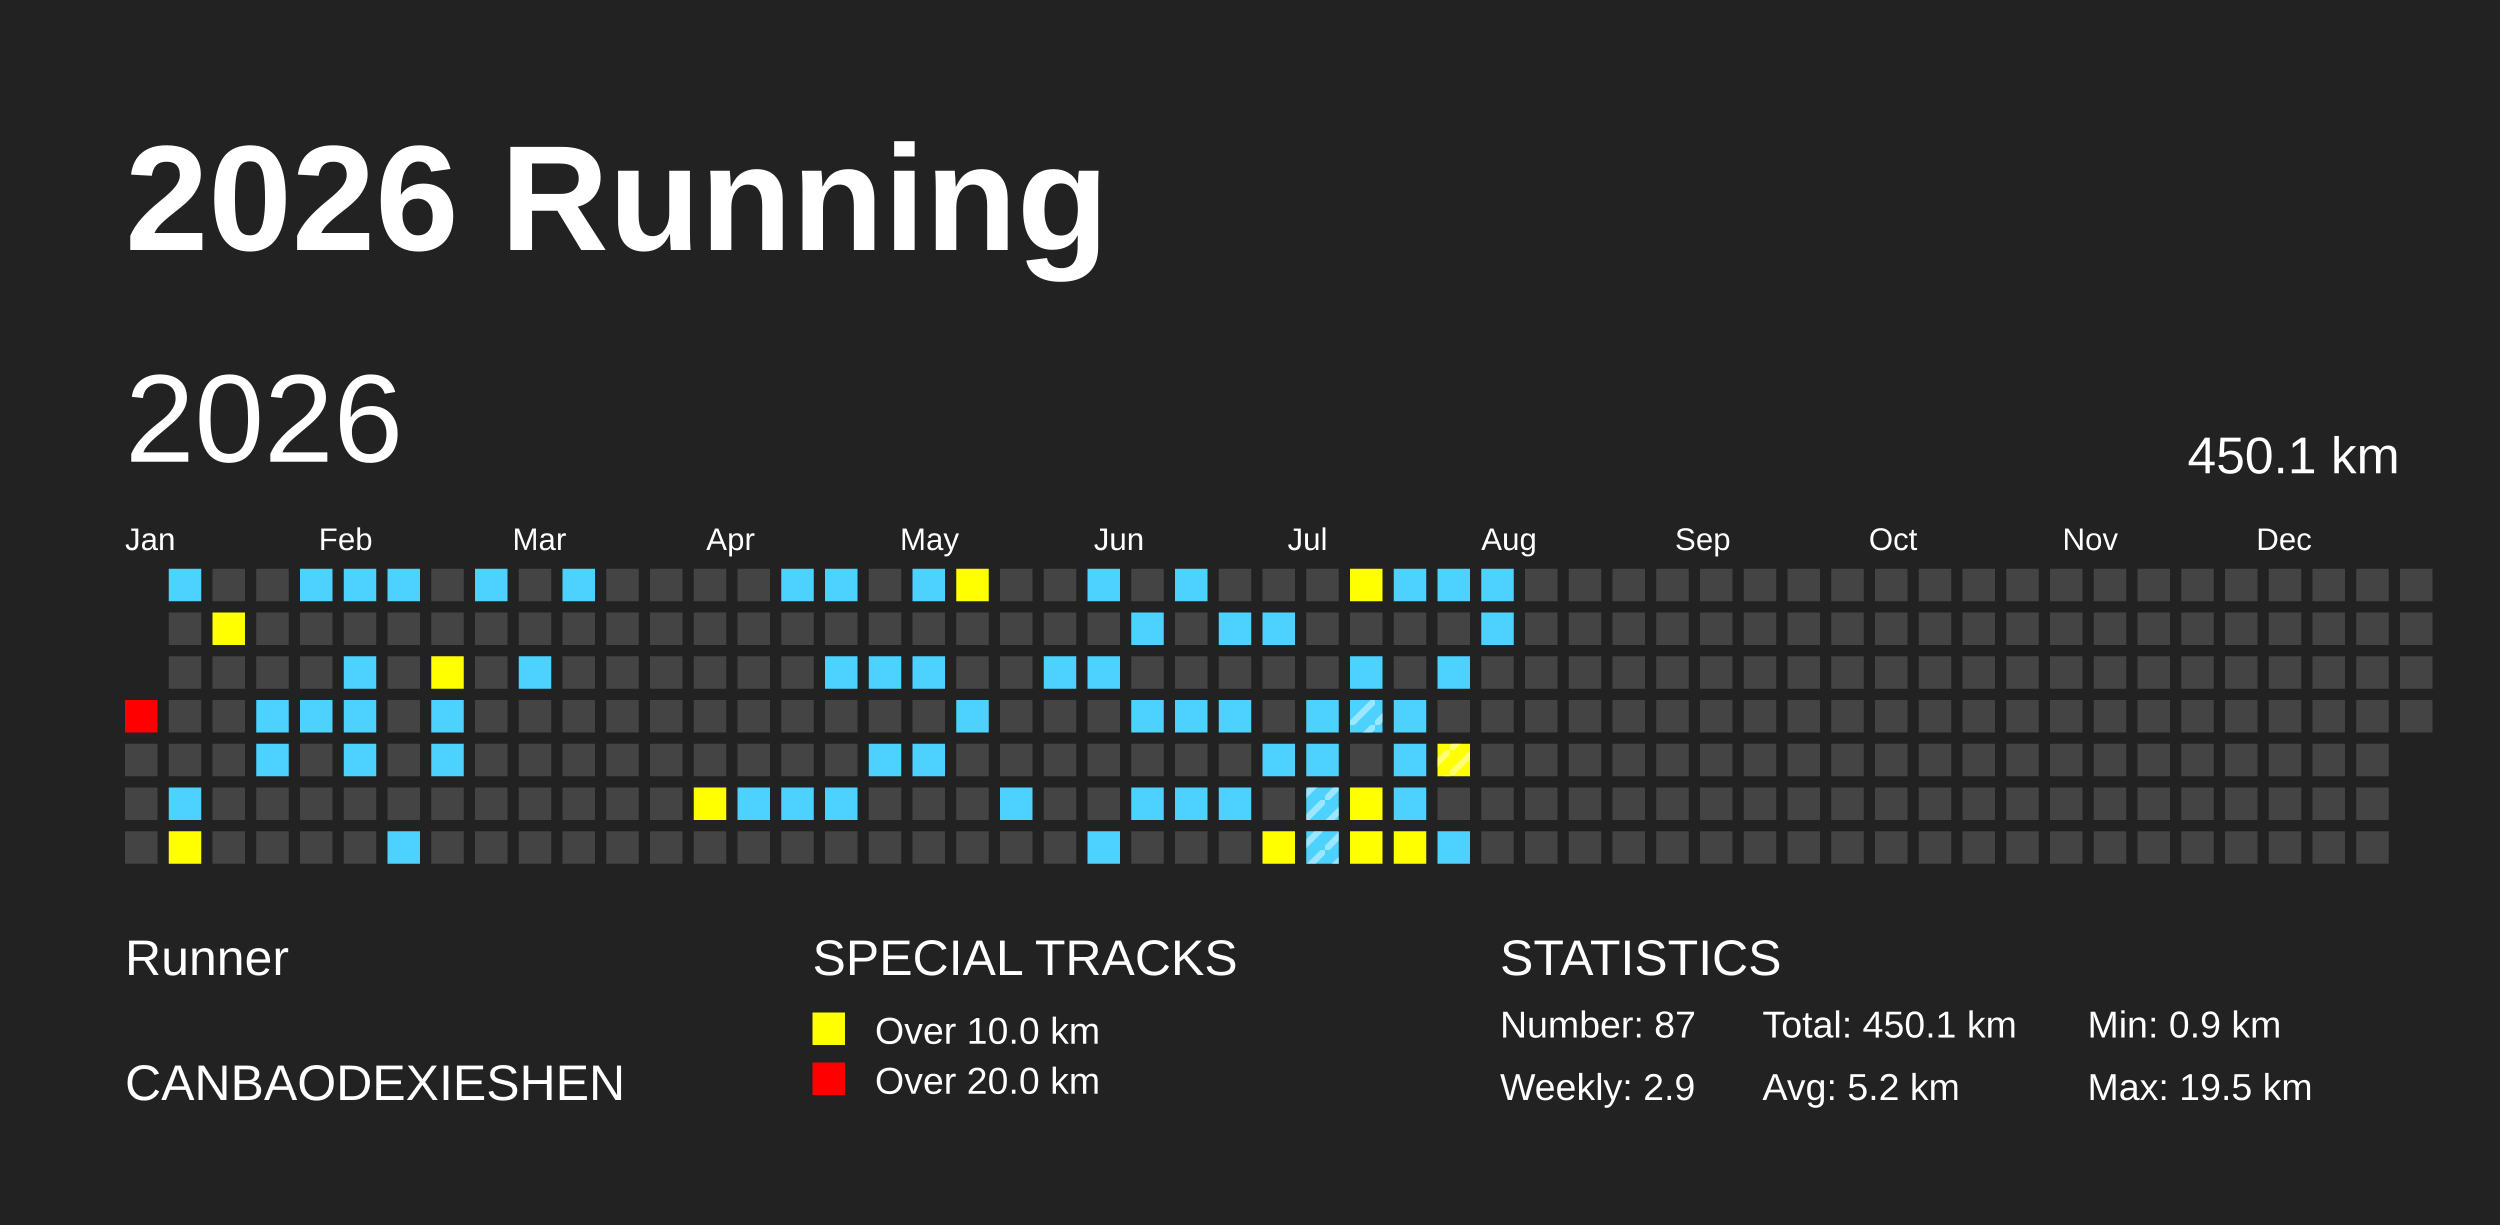
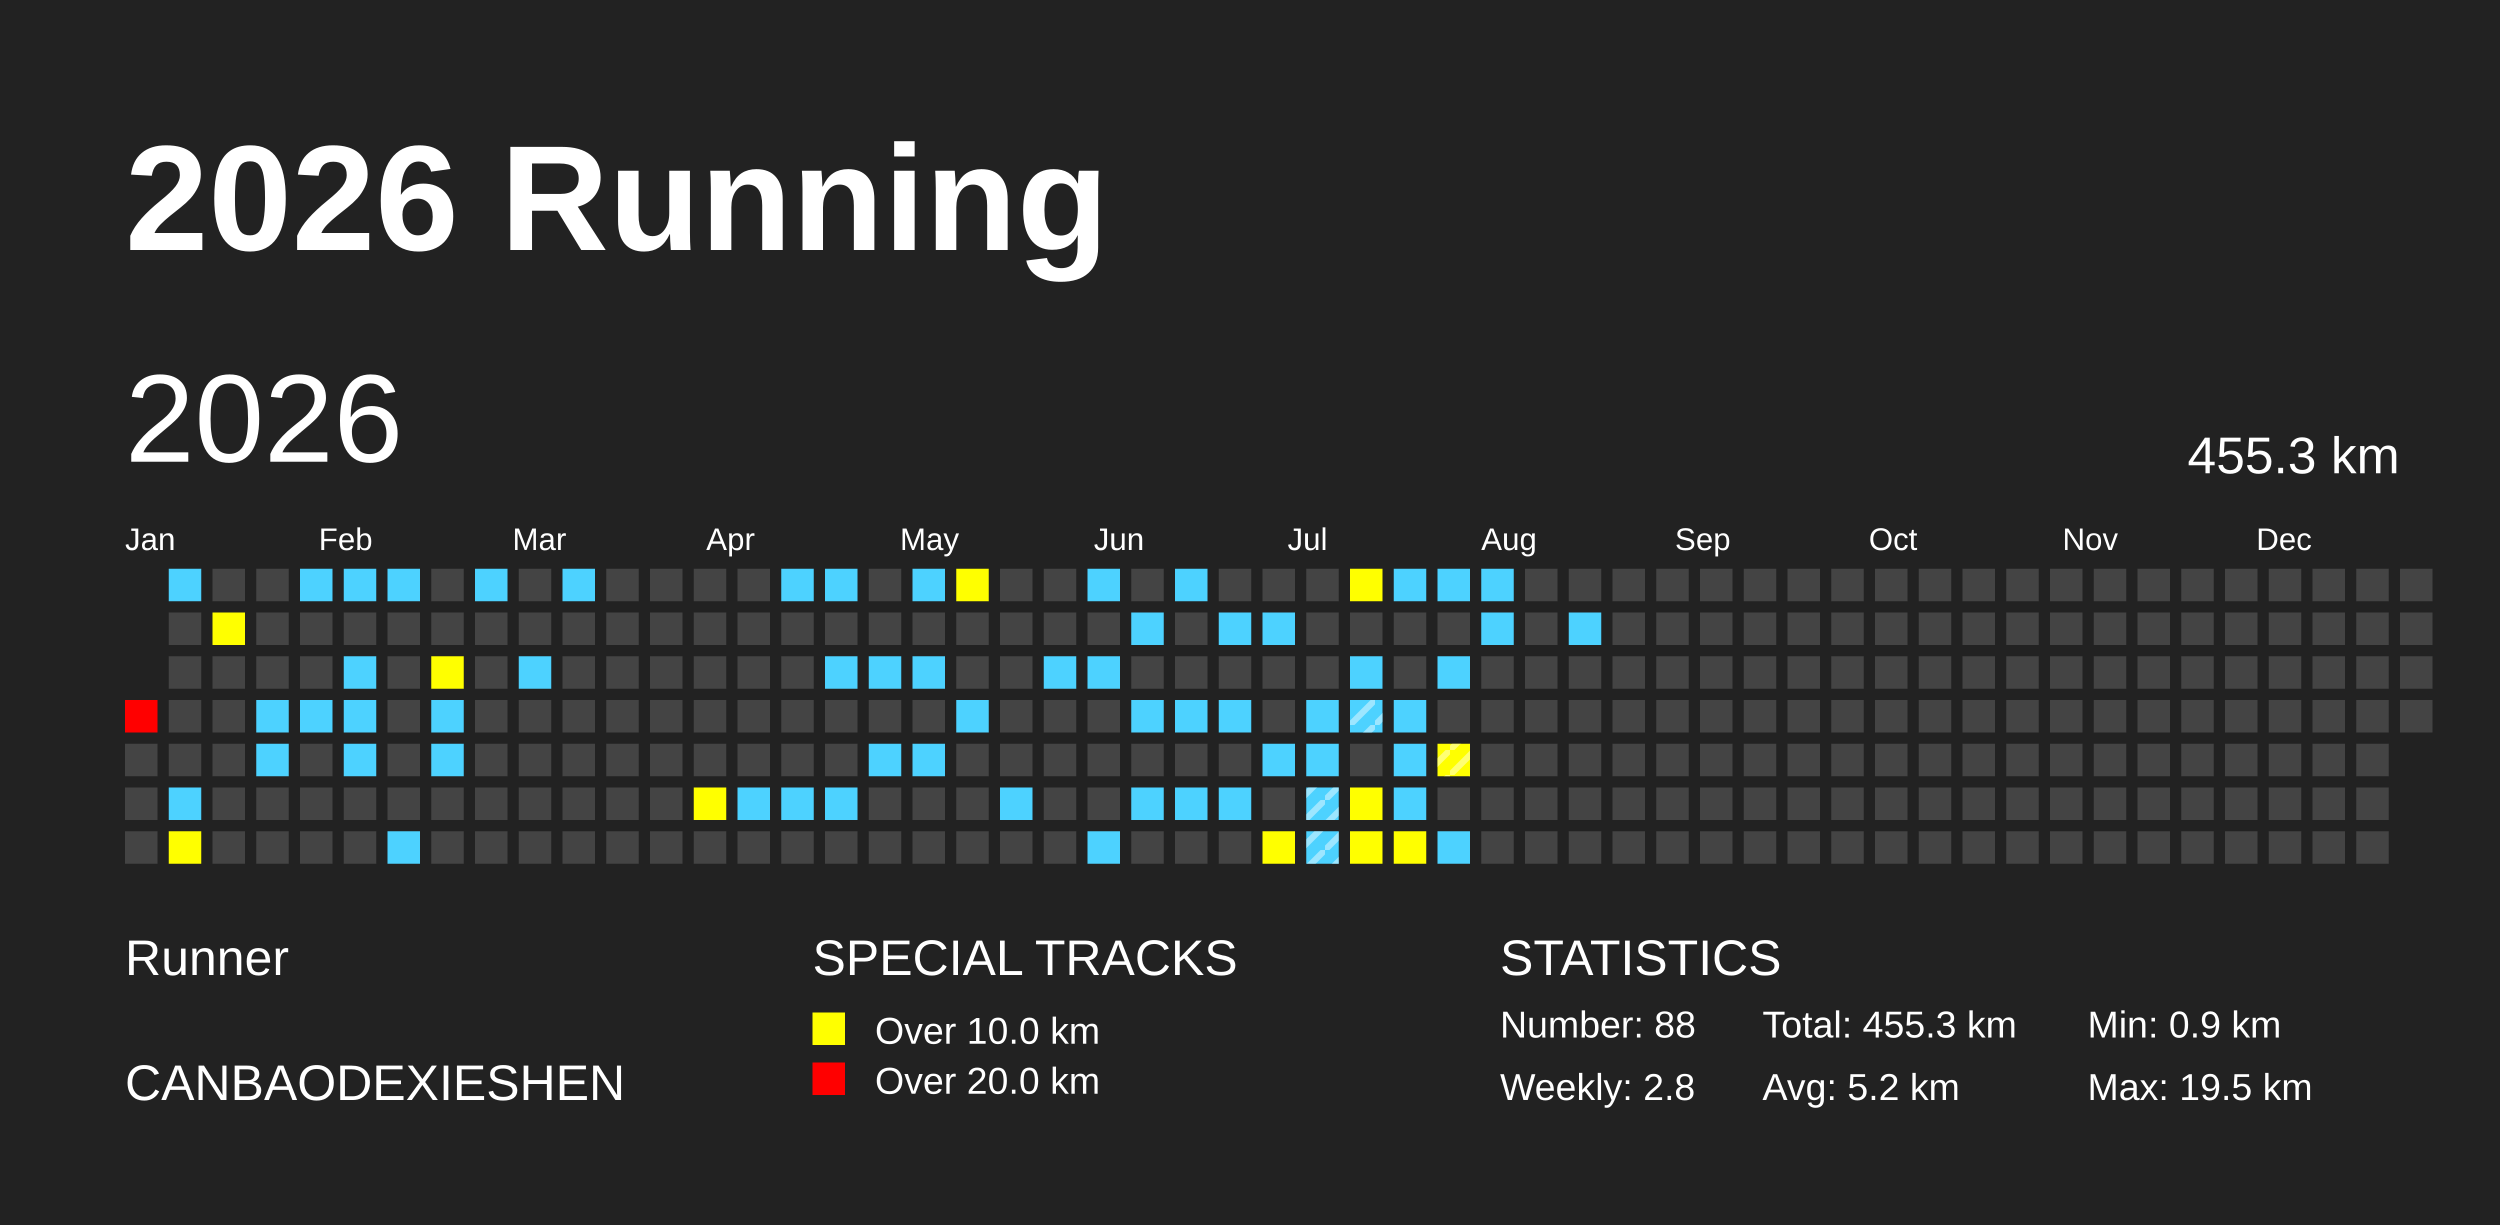
<svg xmlns="http://www.w3.org/2000/svg" baseProfile="full" height="98mm" version="1.1" viewBox="0,0,200,98" width="200mm">
  <defs>
    <pattern height="2" id="indoor-stripe" patternUnits="userSpaceOnUse" width="2">
      <line stroke="white" stroke-opacity="0.45" stroke-width="0.5" x1="0" x2="2" y1="2" y2="0" />
    </pattern>
  </defs>
  <rect fill="#222222" height="98" width="200" x="0" y="0" />
  <text fill="#FFFFFF" style="font-size:12px; font-family:Arial; font-weight:bold;" x="10" y="20">2026 Running</text>
  <text fill="#FFFFFF" style="font-size:4px; font-family:Arial" x="10" y="78">Runner</text>
  <text fill="#FFFFFF" style="font-size:4px; font-family:Arial" x="10" y="88">CANBAODEXIESHEN</text>
  <text fill="#FFFFFF" style="font-size:4px; font-family:Arial" x="65" y="78">SPECIAL TRACKS</text>
  <rect fill="yellow" height="2.6" width="2.6" x="65" y="81" />
  <text fill="#FFFFFF" style="font-size:3px; font-family:Arial" x="70" y="83.5">Over 10.0 km</text>
  <rect fill="red" height="2.6" width="2.6" x="65" y="85" />
  <text fill="#FFFFFF" style="font-size:3px; font-family:Arial" x="70" y="87.5">Over 20.0 km</text>
  <text fill="#FFFFFF" style="font-size:4px; font-family:Arial" x="120" y="78">STATISTICS</text>
-   <text fill="#FFFFFF" style="font-size:3px; font-family:Arial" x="120" y="83">Number: 87</text>
-   <text fill="#FFFFFF" style="font-size:3px; font-family:Arial" x="120" y="88">Weekly: 2.9</text>
-   <text fill="#FFFFFF" style="font-size:3px; font-family:Arial" x="141" y="83">Total: 450.1 km</text>
+   <text fill="#FFFFFF" style="font-size:3px; font-family:Arial" x="120" y="83">Number: 88</text>
+   <text fill="#FFFFFF" style="font-size:3px; font-family:Arial" x="120" y="88">Weekly: 2.8</text>
+   <text fill="#FFFFFF" style="font-size:3px; font-family:Arial" x="141" y="83">Total: 455.3 km</text>
  <text fill="#FFFFFF" style="font-size:3px; font-family:Arial" x="141" y="88">Avg: 5.2 km</text>
  <text fill="#FFFFFF" style="font-size:3px; font-family:Arial" x="167" y="83">Min: 0.9 km</text>
  <text fill="#FFFFFF" style="font-size:3px; font-family:Arial" x="167" y="88">Max: 19.5 km</text>
  <text dominant-baseline="hanging" fill="#FFFFFF" style="font-size:10.0px; font-family:Arial;" x="10" y="30">2026</text>
-   <text dominant-baseline="hanging" fill="#FFFFFF" style="font-size:4.125px; font-family:Arial;" x="175" y="35">450.1 km</text>
+   <text dominant-baseline="hanging" fill="#FFFFFF" style="font-size:4.125px; font-family:Arial;" x="175" y="35">455.3 km</text>
  <text fill="#FFFFFF" style="font-size:2.5px; font-family:Arial" x="10.0" y="44">Jan</text>
  <text fill="#FFFFFF" style="font-size:2.5px; font-family:Arial" x="25.5" y="44">Feb</text>
  <text fill="#FFFFFF" style="font-size:2.5px; font-family:Arial" x="41.0" y="44">Mar</text>
  <text fill="#FFFFFF" style="font-size:2.5px; font-family:Arial" x="56.5" y="44">Apr</text>
  <text fill="#FFFFFF" style="font-size:2.5px; font-family:Arial" x="72.0" y="44">May</text>
  <text fill="#FFFFFF" style="font-size:2.5px; font-family:Arial" x="87.5" y="44">Jun</text>
  <text fill="#FFFFFF" style="font-size:2.5px; font-family:Arial" x="103.0" y="44">Jul</text>
  <text fill="#FFFFFF" style="font-size:2.5px; font-family:Arial" x="118.5" y="44">Aug</text>
  <text fill="#FFFFFF" style="font-size:2.5px; font-family:Arial" x="134.0" y="44">Sep</text>
  <text fill="#FFFFFF" style="font-size:2.5px; font-family:Arial" x="149.5" y="44">Oct</text>
  <text fill="#FFFFFF" style="font-size:2.5px; font-family:Arial" x="165.0" y="44">Nov</text>
  <text fill="#FFFFFF" style="font-size:2.5px; font-family:Arial" x="180.5" y="44">Dec</text>
  <rect fill="red" height="2.6" width="2.6" x="10.0" y="56.0" />
  <rect fill="#444444" height="2.6" width="2.6" x="10.0" y="59.5" />
  <rect fill="#444444" height="2.6" width="2.6" x="10.0" y="63.0" />
  <rect fill="#444444" height="2.6" width="2.6" x="10.0" y="66.5" />
  <rect fill="#4DD2FF" height="2.6" width="2.6" x="13.5" y="45.5" />
  <rect fill="#444444" height="2.6" width="2.6" x="13.5" y="49.0" />
  <rect fill="#444444" height="2.6" width="2.6" x="13.5" y="52.5" />
  <rect fill="#444444" height="2.6" width="2.6" x="13.5" y="56.0" />
  <rect fill="#444444" height="2.6" width="2.6" x="13.5" y="59.5" />
  <rect fill="#4DD2FF" height="2.6" width="2.6" x="13.5" y="63.0" />
  <rect fill="yellow" height="2.6" width="2.6" x="13.5" y="66.5" />
  <rect fill="#444444" height="2.6" width="2.6" x="17.0" y="45.5" />
  <rect fill="yellow" height="2.6" width="2.6" x="17.0" y="49.0" />
  <rect fill="#444444" height="2.6" width="2.6" x="17.0" y="52.5" />
  <rect fill="#444444" height="2.6" width="2.6" x="17.0" y="56.0" />
  <rect fill="#444444" height="2.6" width="2.6" x="17.0" y="59.5" />
  <rect fill="#444444" height="2.6" width="2.6" x="17.0" y="63.0" />
  <rect fill="#444444" height="2.6" width="2.6" x="17.0" y="66.5" />
  <rect fill="#444444" height="2.6" width="2.6" x="20.5" y="45.5" />
  <rect fill="#444444" height="2.6" width="2.6" x="20.5" y="49.0" />
  <rect fill="#444444" height="2.6" width="2.6" x="20.5" y="52.5" />
  <rect fill="#4DD2FF" height="2.6" width="2.6" x="20.5" y="56.0" />
  <rect fill="#4DD2FF" height="2.6" width="2.6" x="20.5" y="59.5" />
  <rect fill="#444444" height="2.6" width="2.6" x="20.5" y="63.0" />
  <rect fill="#444444" height="2.6" width="2.6" x="20.5" y="66.5" />
  <rect fill="#4DD2FF" height="2.6" width="2.6" x="24.0" y="45.5" />
  <rect fill="#444444" height="2.6" width="2.6" x="24.0" y="49.0" />
  <rect fill="#444444" height="2.6" width="2.6" x="24.0" y="52.5" />
  <rect fill="#4DD2FF" height="2.6" width="2.6" x="24.0" y="56.0" />
  <rect fill="#444444" height="2.6" width="2.6" x="24.0" y="59.5" />
  <rect fill="#444444" height="2.6" width="2.6" x="24.0" y="63.0" />
  <rect fill="#444444" height="2.6" width="2.6" x="24.0" y="66.5" />
  <rect fill="#4DD2FF" height="2.6" width="2.6" x="27.5" y="45.5" />
  <rect fill="#444444" height="2.6" width="2.6" x="27.5" y="49.0" />
  <rect fill="#4DD2FF" height="2.6" width="2.6" x="27.5" y="52.5" />
  <rect fill="#4DD2FF" height="2.6" width="2.6" x="27.5" y="56.0" />
  <rect fill="#4DD2FF" height="2.6" width="2.6" x="27.5" y="59.5" />
  <rect fill="#444444" height="2.6" width="2.6" x="27.5" y="63.0" />
  <rect fill="#444444" height="2.6" width="2.6" x="27.5" y="66.5" />
  <rect fill="#4DD2FF" height="2.6" width="2.6" x="31.0" y="45.5" />
  <rect fill="#444444" height="2.6" width="2.6" x="31.0" y="49.0" />
  <rect fill="#444444" height="2.6" width="2.6" x="31.0" y="52.5" />
  <rect fill="#444444" height="2.6" width="2.6" x="31.0" y="56.0" />
  <rect fill="#444444" height="2.6" width="2.6" x="31.0" y="59.5" />
  <rect fill="#444444" height="2.6" width="2.6" x="31.0" y="63.0" />
  <rect fill="#4DD2FF" height="2.6" width="2.6" x="31.0" y="66.5" />
  <rect fill="#444444" height="2.6" width="2.6" x="34.5" y="45.5" />
  <rect fill="#444444" height="2.6" width="2.6" x="34.5" y="49.0" />
  <rect fill="yellow" height="2.6" width="2.6" x="34.5" y="52.5" />
  <rect fill="#4DD2FF" height="2.6" width="2.6" x="34.5" y="56.0" />
  <rect fill="#4DD2FF" height="2.6" width="2.6" x="34.5" y="59.5" />
  <rect fill="#444444" height="2.6" width="2.6" x="34.5" y="63.0" />
  <rect fill="#444444" height="2.6" width="2.6" x="34.5" y="66.5" />
  <rect fill="#4DD2FF" height="2.6" width="2.6" x="38.0" y="45.5" />
  <rect fill="#444444" height="2.6" width="2.6" x="38.0" y="49.0" />
  <rect fill="#444444" height="2.6" width="2.6" x="38.0" y="52.5" />
  <rect fill="#444444" height="2.6" width="2.6" x="38.0" y="56.0" />
  <rect fill="#444444" height="2.6" width="2.6" x="38.0" y="59.5" />
  <rect fill="#444444" height="2.6" width="2.6" x="38.0" y="63.0" />
  <rect fill="#444444" height="2.6" width="2.6" x="38.0" y="66.5" />
  <rect fill="#444444" height="2.6" width="2.6" x="41.5" y="45.5" />
  <rect fill="#444444" height="2.6" width="2.6" x="41.5" y="49.0" />
  <rect fill="#4DD2FF" height="2.6" width="2.6" x="41.5" y="52.5" />
  <rect fill="#444444" height="2.6" width="2.6" x="41.5" y="56.0" />
  <rect fill="#444444" height="2.6" width="2.6" x="41.5" y="59.5" />
  <rect fill="#444444" height="2.6" width="2.6" x="41.5" y="63.0" />
  <rect fill="#444444" height="2.6" width="2.6" x="41.5" y="66.5" />
  <rect fill="#4DD2FF" height="2.6" width="2.6" x="45.0" y="45.5" />
  <rect fill="#444444" height="2.6" width="2.6" x="45.0" y="49.0" />
  <rect fill="#444444" height="2.6" width="2.6" x="45.0" y="52.5" />
  <rect fill="#444444" height="2.6" width="2.6" x="45.0" y="56.0" />
  <rect fill="#444444" height="2.6" width="2.6" x="45.0" y="59.5" />
  <rect fill="#444444" height="2.6" width="2.6" x="45.0" y="63.0" />
  <rect fill="#444444" height="2.6" width="2.6" x="45.0" y="66.5" />
  <rect fill="#444444" height="2.6" width="2.6" x="48.5" y="45.5" />
  <rect fill="#444444" height="2.6" width="2.6" x="48.5" y="49.0" />
  <rect fill="#444444" height="2.6" width="2.6" x="48.5" y="52.5" />
  <rect fill="#444444" height="2.6" width="2.6" x="48.5" y="56.0" />
  <rect fill="#444444" height="2.6" width="2.6" x="48.5" y="59.5" />
  <rect fill="#444444" height="2.6" width="2.6" x="48.5" y="63.0" />
  <rect fill="#444444" height="2.6" width="2.6" x="48.5" y="66.5" />
  <rect fill="#444444" height="2.6" width="2.6" x="52.0" y="45.5" />
  <rect fill="#444444" height="2.6" width="2.6" x="52.0" y="49.0" />
  <rect fill="#444444" height="2.6" width="2.6" x="52.0" y="52.5" />
  <rect fill="#444444" height="2.6" width="2.6" x="52.0" y="56.0" />
  <rect fill="#444444" height="2.6" width="2.6" x="52.0" y="59.5" />
  <rect fill="#444444" height="2.6" width="2.6" x="52.0" y="63.0" />
  <rect fill="#444444" height="2.6" width="2.6" x="52.0" y="66.5" />
  <rect fill="#444444" height="2.6" width="2.6" x="55.5" y="45.5" />
  <rect fill="#444444" height="2.6" width="2.6" x="55.5" y="49.0" />
  <rect fill="#444444" height="2.6" width="2.6" x="55.5" y="52.5" />
  <rect fill="#444444" height="2.6" width="2.6" x="55.5" y="56.0" />
  <rect fill="#444444" height="2.6" width="2.6" x="55.5" y="59.5" />
  <rect fill="yellow" height="2.6" width="2.6" x="55.5" y="63.0" />
  <rect fill="#444444" height="2.6" width="2.6" x="55.5" y="66.5" />
  <rect fill="#444444" height="2.6" width="2.6" x="59.0" y="45.5" />
  <rect fill="#444444" height="2.6" width="2.6" x="59.0" y="49.0" />
  <rect fill="#444444" height="2.6" width="2.6" x="59.0" y="52.5" />
  <rect fill="#444444" height="2.6" width="2.6" x="59.0" y="56.0" />
  <rect fill="#444444" height="2.6" width="2.6" x="59.0" y="59.5" />
  <rect fill="#4DD2FF" height="2.6" width="2.6" x="59.0" y="63.0" />
  <rect fill="#444444" height="2.6" width="2.6" x="59.0" y="66.5" />
  <rect fill="#4DD2FF" height="2.6" width="2.6" x="62.5" y="45.5" />
  <rect fill="#444444" height="2.6" width="2.6" x="62.5" y="49.0" />
  <rect fill="#444444" height="2.6" width="2.6" x="62.5" y="52.5" />
  <rect fill="#444444" height="2.6" width="2.6" x="62.5" y="56.0" />
  <rect fill="#444444" height="2.6" width="2.6" x="62.5" y="59.5" />
  <rect fill="#4DD2FF" height="2.6" width="2.6" x="62.5" y="63.0" />
  <rect fill="#444444" height="2.6" width="2.6" x="62.5" y="66.5" />
  <rect fill="#4DD2FF" height="2.6" width="2.6" x="66.0" y="45.5" />
  <rect fill="#444444" height="2.6" width="2.6" x="66.0" y="49.0" />
  <rect fill="#4DD2FF" height="2.6" width="2.6" x="66.0" y="52.5" />
  <rect fill="#444444" height="2.6" width="2.6" x="66.0" y="56.0" />
  <rect fill="#444444" height="2.6" width="2.6" x="66.0" y="59.5" />
  <rect fill="#4DD2FF" height="2.6" width="2.6" x="66.0" y="63.0" />
  <rect fill="#444444" height="2.6" width="2.6" x="66.0" y="66.5" />
  <rect fill="#444444" height="2.6" width="2.6" x="69.5" y="45.5" />
  <rect fill="#444444" height="2.6" width="2.6" x="69.5" y="49.0" />
  <rect fill="#4DD2FF" height="2.6" width="2.6" x="69.5" y="52.5" />
  <rect fill="#444444" height="2.6" width="2.6" x="69.5" y="56.0" />
  <rect fill="#4DD2FF" height="2.6" width="2.6" x="69.5" y="59.5" />
  <rect fill="#444444" height="2.6" width="2.6" x="69.5" y="63.0" />
  <rect fill="#444444" height="2.6" width="2.6" x="69.5" y="66.5" />
  <rect fill="#4DD2FF" height="2.6" width="2.6" x="73.0" y="45.5" />
  <rect fill="#444444" height="2.6" width="2.6" x="73.0" y="49.0" />
  <rect fill="#4DD2FF" height="2.6" width="2.6" x="73.0" y="52.5" />
  <rect fill="#444444" height="2.6" width="2.6" x="73.0" y="56.0" />
  <rect fill="#4DD2FF" height="2.6" width="2.6" x="73.0" y="59.5" />
  <rect fill="#444444" height="2.6" width="2.6" x="73.0" y="63.0" />
  <rect fill="#444444" height="2.6" width="2.6" x="73.0" y="66.5" />
  <rect fill="yellow" height="2.6" width="2.6" x="76.5" y="45.5" />
  <rect fill="#444444" height="2.6" width="2.6" x="76.5" y="49.0" />
  <rect fill="#444444" height="2.6" width="2.6" x="76.5" y="52.5" />
  <rect fill="#4DD2FF" height="2.6" width="2.6" x="76.5" y="56.0" />
  <rect fill="#444444" height="2.6" width="2.6" x="76.5" y="59.5" />
  <rect fill="#444444" height="2.6" width="2.6" x="76.5" y="63.0" />
  <rect fill="#444444" height="2.6" width="2.6" x="76.5" y="66.5" />
  <rect fill="#444444" height="2.6" width="2.6" x="80.0" y="45.5" />
  <rect fill="#444444" height="2.6" width="2.6" x="80.0" y="49.0" />
  <rect fill="#444444" height="2.6" width="2.6" x="80.0" y="52.5" />
  <rect fill="#444444" height="2.6" width="2.6" x="80.0" y="56.0" />
  <rect fill="#444444" height="2.6" width="2.6" x="80.0" y="59.5" />
  <rect fill="#4DD2FF" height="2.6" width="2.6" x="80.0" y="63.0" />
  <rect fill="#444444" height="2.6" width="2.6" x="80.0" y="66.5" />
  <rect fill="#444444" height="2.6" width="2.6" x="83.5" y="45.5" />
  <rect fill="#444444" height="2.6" width="2.6" x="83.5" y="49.0" />
  <rect fill="#4DD2FF" height="2.6" width="2.6" x="83.5" y="52.5" />
  <rect fill="#444444" height="2.6" width="2.6" x="83.5" y="56.0" />
  <rect fill="#444444" height="2.6" width="2.6" x="83.5" y="59.5" />
  <rect fill="#444444" height="2.6" width="2.6" x="83.5" y="63.0" />
  <rect fill="#444444" height="2.6" width="2.6" x="83.5" y="66.5" />
  <rect fill="#4DD2FF" height="2.6" width="2.6" x="87.0" y="45.5" />
  <rect fill="#444444" height="2.6" width="2.6" x="87.0" y="49.0" />
  <rect fill="#4DD2FF" height="2.6" width="2.6" x="87.0" y="52.5" />
  <rect fill="#444444" height="2.6" width="2.6" x="87.0" y="56.0" />
  <rect fill="#444444" height="2.6" width="2.6" x="87.0" y="59.5" />
  <rect fill="#444444" height="2.6" width="2.6" x="87.0" y="63.0" />
  <rect fill="#4DD2FF" height="2.6" width="2.6" x="87.0" y="66.5" />
  <rect fill="#444444" height="2.6" width="2.6" x="90.5" y="45.5" />
  <rect fill="#4DD2FF" height="2.6" width="2.6" x="90.5" y="49.0" />
  <rect fill="#444444" height="2.6" width="2.6" x="90.5" y="52.5" />
  <rect fill="#4DD2FF" height="2.6" width="2.6" x="90.5" y="56.0" />
  <rect fill="#444444" height="2.6" width="2.6" x="90.5" y="59.5" />
  <rect fill="#4DD2FF" height="2.6" width="2.6" x="90.5" y="63.0" />
  <rect fill="#444444" height="2.6" width="2.6" x="90.5" y="66.5" />
  <rect fill="#4DD2FF" height="2.6" width="2.6" x="94.0" y="45.5" />
  <rect fill="#444444" height="2.6" width="2.6" x="94.0" y="49.0" />
  <rect fill="#444444" height="2.6" width="2.6" x="94.0" y="52.5" />
  <rect fill="#4DD2FF" height="2.6" width="2.6" x="94.0" y="56.0" />
  <rect fill="#444444" height="2.6" width="2.6" x="94.0" y="59.5" />
  <rect fill="#4DD2FF" height="2.6" width="2.6" x="94.0" y="63.0" />
  <rect fill="#444444" height="2.6" width="2.6" x="94.0" y="66.5" />
  <rect fill="#444444" height="2.6" width="2.6" x="97.5" y="45.5" />
  <rect fill="#4DD2FF" height="2.6" width="2.6" x="97.5" y="49.0" />
  <rect fill="#444444" height="2.6" width="2.6" x="97.5" y="52.5" />
  <rect fill="#4DD2FF" height="2.6" width="2.6" x="97.5" y="56.0" />
  <rect fill="#444444" height="2.6" width="2.6" x="97.5" y="59.5" />
  <rect fill="#4DD2FF" height="2.6" width="2.6" x="97.5" y="63.0" />
  <rect fill="#444444" height="2.6" width="2.6" x="97.5" y="66.5" />
  <rect fill="#444444" height="2.6" width="2.6" x="101.0" y="45.5" />
  <rect fill="#4DD2FF" height="2.6" width="2.6" x="101.0" y="49.0" />
  <rect fill="#444444" height="2.6" width="2.6" x="101.0" y="52.5" />
  <rect fill="#444444" height="2.6" width="2.6" x="101.0" y="56.0" />
  <rect fill="#4DD2FF" height="2.6" width="2.6" x="101.0" y="59.5" />
  <rect fill="#444444" height="2.6" width="2.6" x="101.0" y="63.0" />
  <rect fill="yellow" height="2.6" width="2.6" x="101.0" y="66.5" />
  <rect fill="#444444" height="2.6" width="2.6" x="104.5" y="45.5" />
  <rect fill="#444444" height="2.6" width="2.6" x="104.5" y="49.0" />
  <rect fill="#444444" height="2.6" width="2.6" x="104.5" y="52.5" />
  <rect fill="#4DD2FF" height="2.6" width="2.6" x="104.5" y="56.0" />
  <rect fill="#4DD2FF" height="2.6" width="2.6" x="104.5" y="59.5" />
  <rect fill="#4DD2FF" height="2.6" width="2.6" x="104.5" y="63.0" />
  <rect fill="url(#indoor-stripe)" height="2.6" style="pointer-events: none;" width="2.6" x="104.5" y="63.0" />
  <rect fill="#4DD2FF" height="2.6" width="2.6" x="104.5" y="66.5" />
  <rect fill="url(#indoor-stripe)" height="2.6" style="pointer-events: none;" width="2.6" x="104.5" y="66.5" />
  <rect fill="yellow" height="2.6" width="2.6" x="108.0" y="45.5" />
  <rect fill="#444444" height="2.6" width="2.6" x="108.0" y="49.0" />
  <rect fill="#4DD2FF" height="2.6" width="2.6" x="108.0" y="52.5" />
  <rect fill="#4DD2FF" height="2.6" width="2.6" x="108.0" y="56.0" />
  <rect fill="url(#indoor-stripe)" height="2.6" style="pointer-events: none;" width="2.6" x="108.0" y="56.0" />
  <rect fill="#444444" height="2.6" width="2.6" x="108.0" y="59.5" />
  <rect fill="yellow" height="2.6" width="2.6" x="108.0" y="63.0" />
  <rect fill="yellow" height="2.6" width="2.6" x="108.0" y="66.5" />
  <rect fill="#4DD2FF" height="2.6" width="2.6" x="111.5" y="45.5" />
  <rect fill="#444444" height="2.6" width="2.6" x="111.5" y="49.0" />
  <rect fill="#444444" height="2.6" width="2.6" x="111.5" y="52.5" />
  <rect fill="#4DD2FF" height="2.6" width="2.6" x="111.5" y="56.0" />
  <rect fill="#4DD2FF" height="2.6" width="2.6" x="111.5" y="59.5" />
  <rect fill="#4DD2FF" height="2.6" width="2.6" x="111.5" y="63.0" />
  <rect fill="yellow" height="2.6" width="2.6" x="111.5" y="66.5" />
  <rect fill="#4DD2FF" height="2.6" width="2.6" x="115.0" y="45.5" />
  <rect fill="#444444" height="2.6" width="2.6" x="115.0" y="49.0" />
  <rect fill="#4DD2FF" height="2.6" width="2.6" x="115.0" y="52.5" />
  <rect fill="#444444" height="2.6" width="2.6" x="115.0" y="56.0" />
  <rect fill="yellow" height="2.6" width="2.6" x="115.0" y="59.5" />
  <rect fill="url(#indoor-stripe)" height="2.6" style="pointer-events: none;" width="2.6" x="115.0" y="59.5" />
  <rect fill="#444444" height="2.6" width="2.6" x="115.0" y="63.0" />
  <rect fill="#4DD2FF" height="2.6" width="2.6" x="115.0" y="66.5" />
  <rect fill="#4DD2FF" height="2.6" width="2.6" x="118.5" y="45.5" />
  <rect fill="#4DD2FF" height="2.6" width="2.6" x="118.5" y="49.0" />
  <rect fill="#444444" height="2.6" width="2.6" x="118.5" y="52.5" />
  <rect fill="#444444" height="2.6" width="2.6" x="118.5" y="56.0" />
  <rect fill="#444444" height="2.6" width="2.6" x="118.5" y="59.5" />
  <rect fill="#444444" height="2.6" width="2.6" x="118.5" y="63.0" />
  <rect fill="#444444" height="2.6" width="2.6" x="118.5" y="66.5" />
  <rect fill="#444444" height="2.6" width="2.6" x="122.0" y="45.5" />
  <rect fill="#444444" height="2.6" width="2.6" x="122.0" y="49.0" />
  <rect fill="#444444" height="2.6" width="2.6" x="122.0" y="52.5" />
  <rect fill="#444444" height="2.6" width="2.6" x="122.0" y="56.0" />
  <rect fill="#444444" height="2.6" width="2.6" x="122.0" y="59.5" />
  <rect fill="#444444" height="2.6" width="2.6" x="122.0" y="63.0" />
  <rect fill="#444444" height="2.6" width="2.6" x="122.0" y="66.5" />
  <rect fill="#444444" height="2.6" width="2.6" x="125.5" y="45.5" />
-   <rect fill="#444444" height="2.6" width="2.6" x="125.5" y="49.0" />
+   <rect fill="#4DD2FF" height="2.6" width="2.6" x="125.5" y="49.0" />
  <rect fill="#444444" height="2.6" width="2.6" x="125.5" y="52.5" />
  <rect fill="#444444" height="2.6" width="2.6" x="125.5" y="56.0" />
  <rect fill="#444444" height="2.6" width="2.6" x="125.5" y="59.5" />
  <rect fill="#444444" height="2.6" width="2.6" x="125.5" y="63.0" />
  <rect fill="#444444" height="2.6" width="2.6" x="125.5" y="66.5" />
  <rect fill="#444444" height="2.6" width="2.6" x="129.0" y="45.5" />
  <rect fill="#444444" height="2.6" width="2.6" x="129.0" y="49.0" />
  <rect fill="#444444" height="2.6" width="2.6" x="129.0" y="52.5" />
  <rect fill="#444444" height="2.6" width="2.6" x="129.0" y="56.0" />
  <rect fill="#444444" height="2.6" width="2.6" x="129.0" y="59.5" />
  <rect fill="#444444" height="2.6" width="2.6" x="129.0" y="63.0" />
  <rect fill="#444444" height="2.6" width="2.6" x="129.0" y="66.5" />
  <rect fill="#444444" height="2.6" width="2.6" x="132.5" y="45.5" />
  <rect fill="#444444" height="2.6" width="2.6" x="132.5" y="49.0" />
  <rect fill="#444444" height="2.6" width="2.6" x="132.5" y="52.5" />
  <rect fill="#444444" height="2.6" width="2.6" x="132.5" y="56.0" />
  <rect fill="#444444" height="2.6" width="2.6" x="132.5" y="59.5" />
  <rect fill="#444444" height="2.6" width="2.6" x="132.5" y="63.0" />
  <rect fill="#444444" height="2.6" width="2.6" x="132.5" y="66.5" />
  <rect fill="#444444" height="2.6" width="2.6" x="136.0" y="45.5" />
  <rect fill="#444444" height="2.6" width="2.6" x="136.0" y="49.0" />
  <rect fill="#444444" height="2.6" width="2.6" x="136.0" y="52.5" />
  <rect fill="#444444" height="2.6" width="2.6" x="136.0" y="56.0" />
  <rect fill="#444444" height="2.6" width="2.6" x="136.0" y="59.5" />
  <rect fill="#444444" height="2.6" width="2.6" x="136.0" y="63.0" />
  <rect fill="#444444" height="2.6" width="2.6" x="136.0" y="66.5" />
  <rect fill="#444444" height="2.6" width="2.6" x="139.5" y="45.5" />
  <rect fill="#444444" height="2.6" width="2.6" x="139.5" y="49.0" />
  <rect fill="#444444" height="2.6" width="2.6" x="139.5" y="52.5" />
  <rect fill="#444444" height="2.6" width="2.6" x="139.5" y="56.0" />
  <rect fill="#444444" height="2.6" width="2.6" x="139.5" y="59.5" />
  <rect fill="#444444" height="2.6" width="2.6" x="139.5" y="63.0" />
  <rect fill="#444444" height="2.6" width="2.6" x="139.5" y="66.5" />
  <rect fill="#444444" height="2.6" width="2.6" x="143.0" y="45.5" />
  <rect fill="#444444" height="2.6" width="2.6" x="143.0" y="49.0" />
  <rect fill="#444444" height="2.6" width="2.6" x="143.0" y="52.5" />
  <rect fill="#444444" height="2.6" width="2.6" x="143.0" y="56.0" />
  <rect fill="#444444" height="2.6" width="2.6" x="143.0" y="59.5" />
  <rect fill="#444444" height="2.6" width="2.6" x="143.0" y="63.0" />
  <rect fill="#444444" height="2.6" width="2.6" x="143.0" y="66.5" />
  <rect fill="#444444" height="2.6" width="2.6" x="146.5" y="45.5" />
  <rect fill="#444444" height="2.6" width="2.6" x="146.5" y="49.0" />
  <rect fill="#444444" height="2.6" width="2.6" x="146.5" y="52.5" />
  <rect fill="#444444" height="2.6" width="2.6" x="146.5" y="56.0" />
  <rect fill="#444444" height="2.6" width="2.6" x="146.5" y="59.5" />
  <rect fill="#444444" height="2.6" width="2.6" x="146.5" y="63.0" />
  <rect fill="#444444" height="2.6" width="2.6" x="146.5" y="66.5" />
  <rect fill="#444444" height="2.6" width="2.6" x="150.0" y="45.5" />
  <rect fill="#444444" height="2.6" width="2.6" x="150.0" y="49.0" />
  <rect fill="#444444" height="2.6" width="2.6" x="150.0" y="52.5" />
  <rect fill="#444444" height="2.6" width="2.6" x="150.0" y="56.0" />
  <rect fill="#444444" height="2.6" width="2.6" x="150.0" y="59.5" />
  <rect fill="#444444" height="2.6" width="2.6" x="150.0" y="63.0" />
  <rect fill="#444444" height="2.6" width="2.6" x="150.0" y="66.5" />
  <rect fill="#444444" height="2.6" width="2.6" x="153.5" y="45.5" />
  <rect fill="#444444" height="2.6" width="2.6" x="153.5" y="49.0" />
  <rect fill="#444444" height="2.6" width="2.6" x="153.5" y="52.5" />
  <rect fill="#444444" height="2.6" width="2.6" x="153.5" y="56.0" />
  <rect fill="#444444" height="2.6" width="2.6" x="153.5" y="59.5" />
  <rect fill="#444444" height="2.6" width="2.6" x="153.5" y="63.0" />
  <rect fill="#444444" height="2.6" width="2.6" x="153.5" y="66.5" />
  <rect fill="#444444" height="2.6" width="2.6" x="157.0" y="45.5" />
  <rect fill="#444444" height="2.6" width="2.6" x="157.0" y="49.0" />
  <rect fill="#444444" height="2.6" width="2.6" x="157.0" y="52.5" />
  <rect fill="#444444" height="2.6" width="2.6" x="157.0" y="56.0" />
  <rect fill="#444444" height="2.6" width="2.6" x="157.0" y="59.5" />
  <rect fill="#444444" height="2.6" width="2.6" x="157.0" y="63.0" />
  <rect fill="#444444" height="2.6" width="2.6" x="157.0" y="66.5" />
  <rect fill="#444444" height="2.6" width="2.6" x="160.5" y="45.5" />
  <rect fill="#444444" height="2.6" width="2.6" x="160.5" y="49.0" />
  <rect fill="#444444" height="2.6" width="2.6" x="160.5" y="52.5" />
  <rect fill="#444444" height="2.6" width="2.6" x="160.5" y="56.0" />
  <rect fill="#444444" height="2.6" width="2.6" x="160.5" y="59.5" />
  <rect fill="#444444" height="2.6" width="2.6" x="160.5" y="63.0" />
  <rect fill="#444444" height="2.6" width="2.6" x="160.5" y="66.5" />
  <rect fill="#444444" height="2.6" width="2.6" x="164.0" y="45.5" />
  <rect fill="#444444" height="2.6" width="2.6" x="164.0" y="49.0" />
  <rect fill="#444444" height="2.6" width="2.6" x="164.0" y="52.5" />
  <rect fill="#444444" height="2.6" width="2.6" x="164.0" y="56.0" />
  <rect fill="#444444" height="2.6" width="2.6" x="164.0" y="59.5" />
  <rect fill="#444444" height="2.6" width="2.6" x="164.0" y="63.0" />
  <rect fill="#444444" height="2.6" width="2.6" x="164.0" y="66.5" />
  <rect fill="#444444" height="2.6" width="2.6" x="167.5" y="45.5" />
  <rect fill="#444444" height="2.6" width="2.6" x="167.5" y="49.0" />
  <rect fill="#444444" height="2.6" width="2.6" x="167.5" y="52.5" />
  <rect fill="#444444" height="2.6" width="2.6" x="167.5" y="56.0" />
  <rect fill="#444444" height="2.6" width="2.6" x="167.5" y="59.5" />
  <rect fill="#444444" height="2.6" width="2.6" x="167.5" y="63.0" />
  <rect fill="#444444" height="2.6" width="2.6" x="167.5" y="66.5" />
  <rect fill="#444444" height="2.6" width="2.6" x="171.0" y="45.5" />
  <rect fill="#444444" height="2.6" width="2.6" x="171.0" y="49.0" />
  <rect fill="#444444" height="2.6" width="2.6" x="171.0" y="52.5" />
  <rect fill="#444444" height="2.6" width="2.6" x="171.0" y="56.0" />
  <rect fill="#444444" height="2.6" width="2.6" x="171.0" y="59.5" />
  <rect fill="#444444" height="2.6" width="2.6" x="171.0" y="63.0" />
  <rect fill="#444444" height="2.6" width="2.6" x="171.0" y="66.5" />
  <rect fill="#444444" height="2.6" width="2.6" x="174.5" y="45.5" />
  <rect fill="#444444" height="2.6" width="2.6" x="174.5" y="49.0" />
  <rect fill="#444444" height="2.6" width="2.6" x="174.5" y="52.5" />
  <rect fill="#444444" height="2.6" width="2.6" x="174.5" y="56.0" />
  <rect fill="#444444" height="2.6" width="2.6" x="174.5" y="59.5" />
  <rect fill="#444444" height="2.6" width="2.6" x="174.5" y="63.0" />
  <rect fill="#444444" height="2.6" width="2.6" x="174.5" y="66.5" />
  <rect fill="#444444" height="2.6" width="2.6" x="178.0" y="45.5" />
  <rect fill="#444444" height="2.6" width="2.6" x="178.0" y="49.0" />
  <rect fill="#444444" height="2.6" width="2.6" x="178.0" y="52.5" />
  <rect fill="#444444" height="2.6" width="2.6" x="178.0" y="56.0" />
  <rect fill="#444444" height="2.6" width="2.6" x="178.0" y="59.5" />
  <rect fill="#444444" height="2.6" width="2.6" x="178.0" y="63.0" />
  <rect fill="#444444" height="2.6" width="2.6" x="178.0" y="66.5" />
  <rect fill="#444444" height="2.6" width="2.6" x="181.5" y="45.5" />
  <rect fill="#444444" height="2.6" width="2.6" x="181.5" y="49.0" />
  <rect fill="#444444" height="2.6" width="2.6" x="181.5" y="52.5" />
  <rect fill="#444444" height="2.6" width="2.6" x="181.5" y="56.0" />
  <rect fill="#444444" height="2.6" width="2.6" x="181.5" y="59.5" />
  <rect fill="#444444" height="2.6" width="2.6" x="181.5" y="63.0" />
  <rect fill="#444444" height="2.6" width="2.6" x="181.5" y="66.5" />
  <rect fill="#444444" height="2.6" width="2.6" x="185.0" y="45.5" />
  <rect fill="#444444" height="2.6" width="2.6" x="185.0" y="49.0" />
  <rect fill="#444444" height="2.6" width="2.6" x="185.0" y="52.5" />
  <rect fill="#444444" height="2.6" width="2.6" x="185.0" y="56.0" />
  <rect fill="#444444" height="2.6" width="2.6" x="185.0" y="59.5" />
  <rect fill="#444444" height="2.6" width="2.6" x="185.0" y="63.0" />
  <rect fill="#444444" height="2.6" width="2.6" x="185.0" y="66.5" />
  <rect fill="#444444" height="2.6" width="2.6" x="188.5" y="45.5" />
  <rect fill="#444444" height="2.6" width="2.6" x="188.5" y="49.0" />
  <rect fill="#444444" height="2.6" width="2.6" x="188.5" y="52.5" />
  <rect fill="#444444" height="2.6" width="2.6" x="188.5" y="56.0" />
  <rect fill="#444444" height="2.6" width="2.6" x="188.5" y="59.5" />
  <rect fill="#444444" height="2.6" width="2.6" x="188.5" y="63.0" />
  <rect fill="#444444" height="2.6" width="2.6" x="188.5" y="66.5" />
  <rect fill="#444444" height="2.6" width="2.6" x="192.0" y="45.5" />
  <rect fill="#444444" height="2.6" width="2.6" x="192.0" y="49.0" />
  <rect fill="#444444" height="2.6" width="2.6" x="192.0" y="52.5" />
  <rect fill="#444444" height="2.6" width="2.6" x="192.0" y="56.0" />
</svg>
